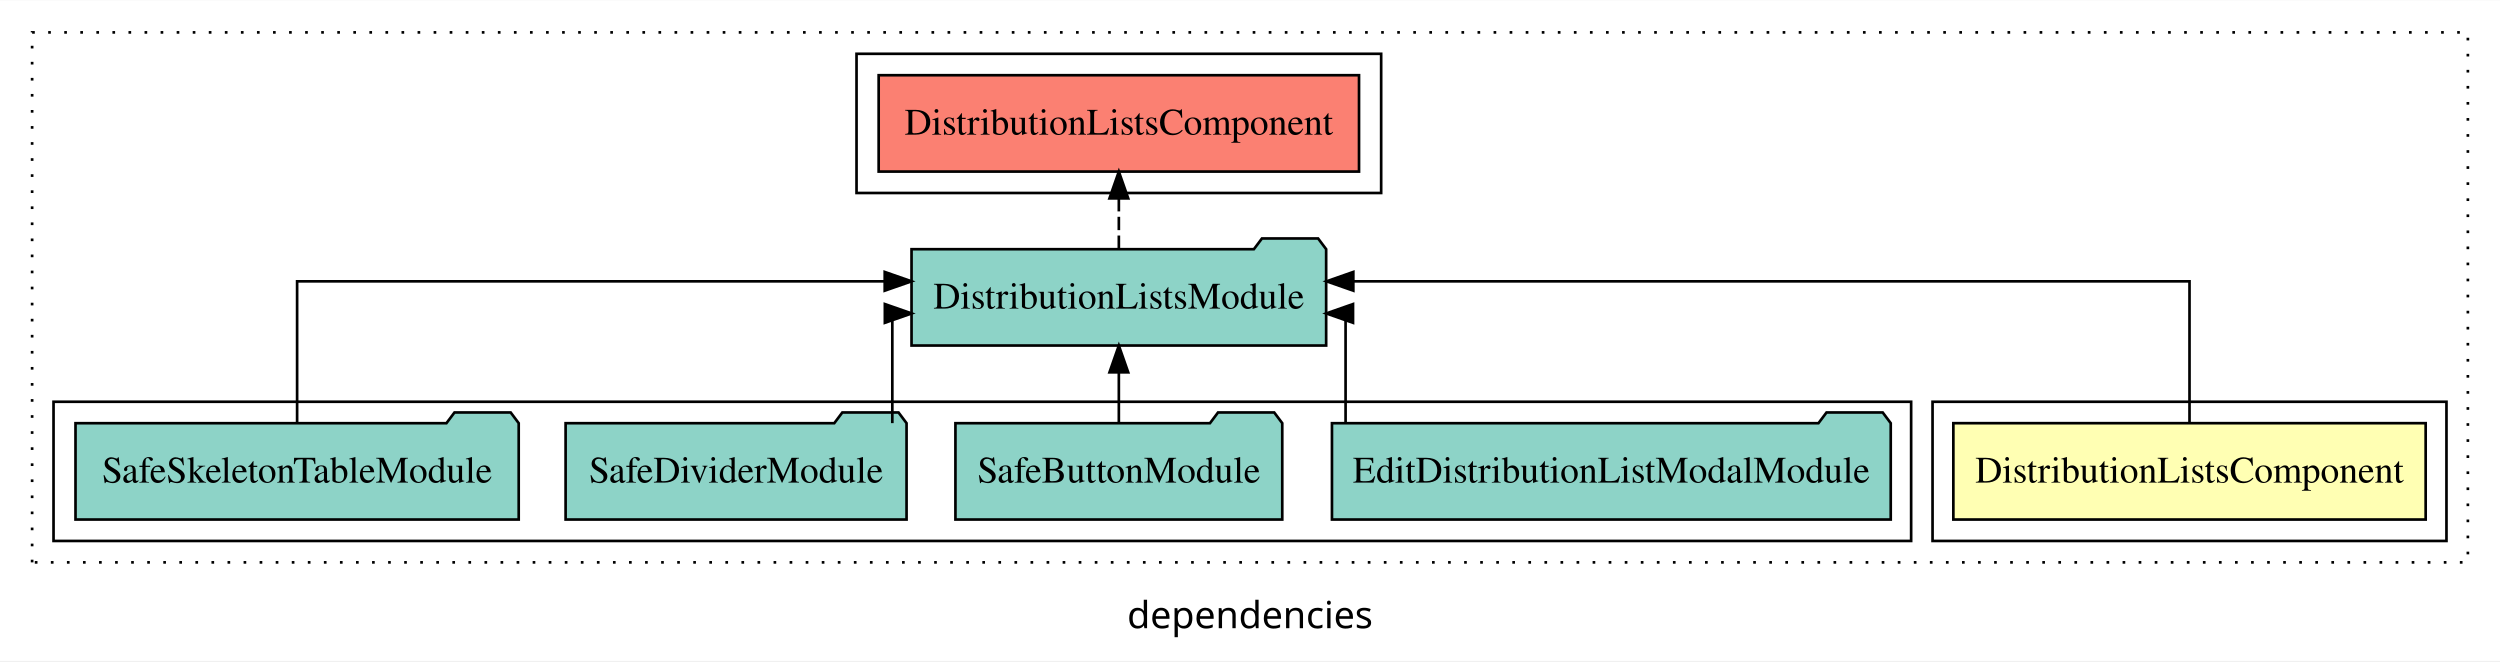
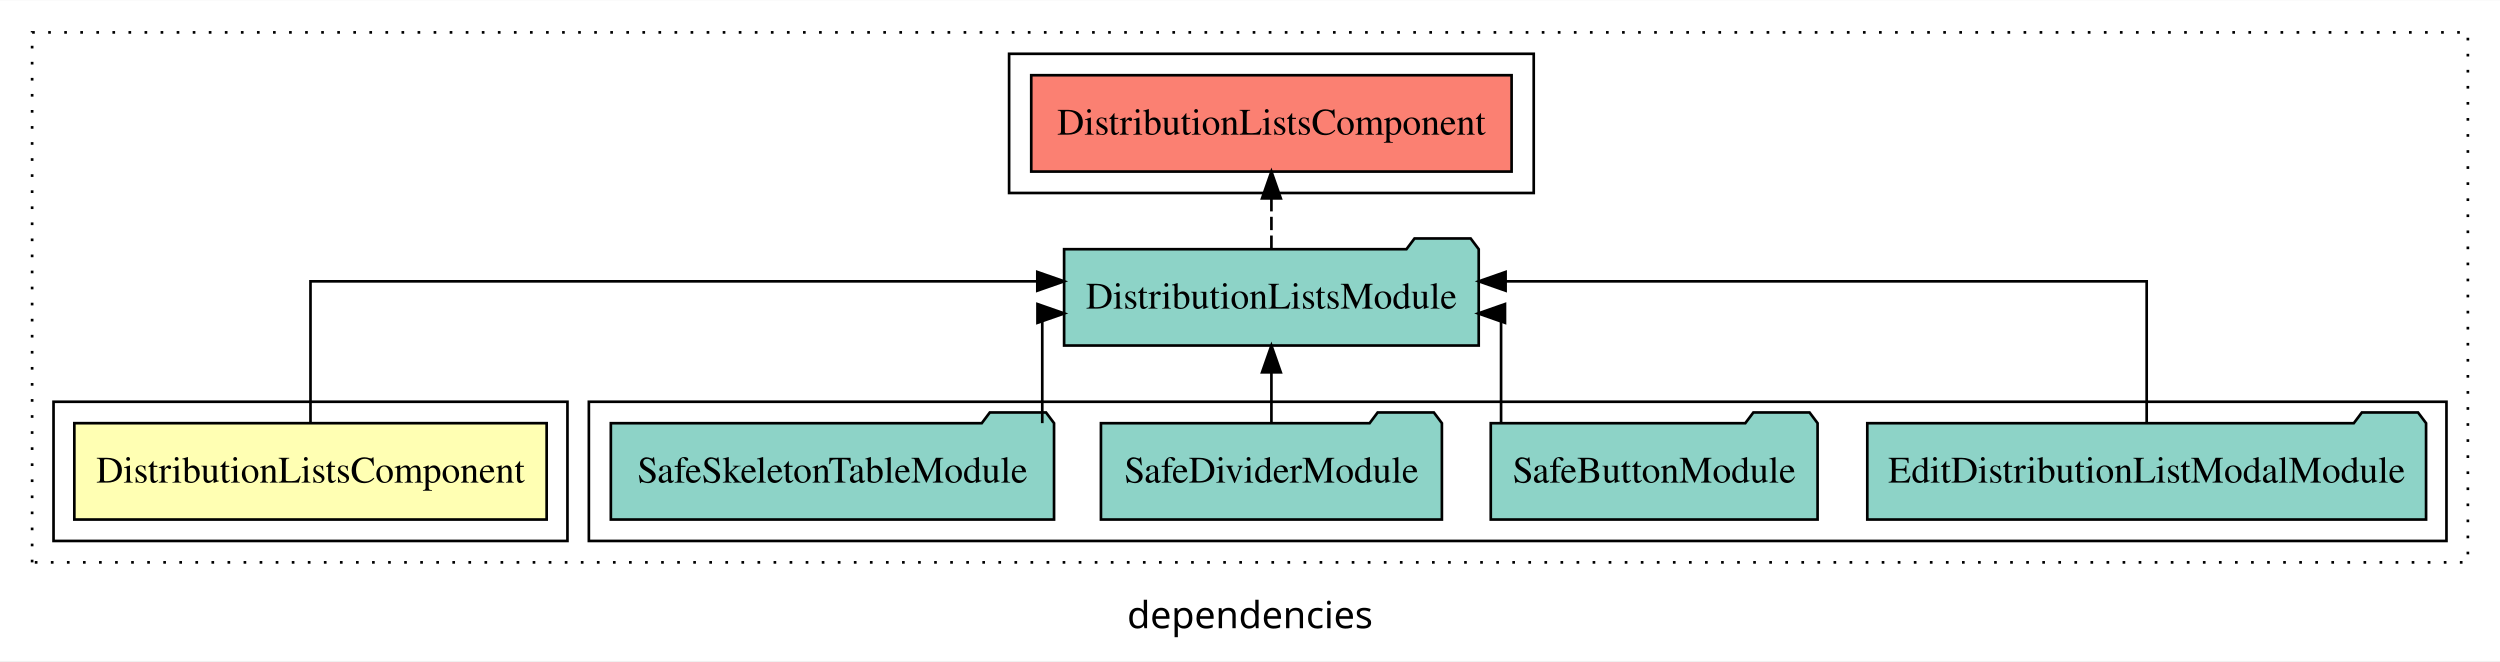
<svg xmlns="http://www.w3.org/2000/svg" width="934pt" height="247pt" viewBox="0.00 0.00 934.00 246.80">
  <g id="graph0" class="graph" transform="scale(1 1) rotate(0) translate(4 242.8)">
    <polygon fill="white" stroke="transparent" points="-4,4 -4,-242.8 930,-242.8 930,4 -4,4" />
    <text text-anchor="middle" x="463" y="-8.2" font-family="sans-serif" font-size="14.00">dependencies</text>
    <g id="clust1" class="cluster">
      <polygon fill="none" stroke="black" stroke-dasharray="1,5" points="8,-32.8 8,-230.8 918,-230.8 918,-32.8 8,-32.8" />
    </g>
-     <g id="clust2" class="cluster">
-       <polygon fill="none" stroke="black" points="718,-40.8 718,-92.8 910,-92.8 910,-40.8 718,-40.8" />
-     </g>
    <g id="clust5" class="cluster">
-       <polygon fill="none" stroke="black" points="316,-170.8 316,-222.8 512,-222.8 512,-170.8 316,-170.8" />
+       <polygon fill="none" stroke="black" points="373,-170.8 373,-222.8 569,-222.8 569,-170.8 373,-170.8" />
    </g>
    <g id="clust4" class="cluster">
-       <polygon fill="none" stroke="black" points="16,-40.8 16,-92.8 710,-92.8 710,-40.8 16,-40.8" />
+       <polygon fill="none" stroke="black" points="216,-40.8 216,-92.8 910,-92.8 910,-40.8 216,-40.8" />
+     </g>
+     <g id="clust2" class="cluster">
+       <polygon fill="none" stroke="black" points="16,-40.8 16,-92.8 208,-92.8 208,-40.8 16,-40.8" />
    </g>
    <g id="node1" class="node">
-       <polygon fill="#ffffb3" stroke="black" points="902.23,-84.8 725.77,-84.8 725.77,-48.8 902.23,-48.8 902.23,-84.8" />
-       <text text-anchor="middle" x="814" y="-62.6" font-family="Times,serif" font-size="14.00">DistributionListsComponent</text>
+       <polygon fill="#ffffb3" stroke="black" points="200.23,-84.8 23.77,-84.8 23.77,-48.8 200.23,-48.8 200.23,-84.8" />
+       <text text-anchor="middle" x="112" y="-62.6" font-family="Times,serif" font-size="14.00">DistributionListsComponent</text>
    </g>
    <g id="node2" class="node">
-       <polygon fill="#8dd3c7" stroke="black" points="491.45,-149.8 488.45,-153.8 467.45,-153.8 464.45,-149.8 336.55,-149.8 336.55,-113.8 491.45,-113.8 491.45,-149.8" />
-       <text text-anchor="middle" x="414" y="-127.6" font-family="Times,serif" font-size="14.00">DistributionListsModule</text>
+       <polygon fill="#8dd3c7" stroke="black" points="548.45,-149.8 545.45,-153.8 524.45,-153.8 521.45,-149.8 393.55,-149.8 393.55,-113.8 548.45,-113.8 548.45,-149.8" />
+       <text text-anchor="middle" x="471" y="-127.6" font-family="Times,serif" font-size="14.00">DistributionListsModule</text>
    </g>
    <g id="edge1" class="edge">
-       <path fill="none" stroke="black" d="M814,-85.08C814,-106.12 814,-137.8 814,-137.8 814,-137.8 501.6,-137.8 501.6,-137.8" />
-       <polygon fill="black" stroke="black" points="501.6,-134.3 491.6,-137.8 501.6,-141.3 501.6,-134.3" />
+       <path fill="none" stroke="black" d="M112,-85.08C112,-106.12 112,-137.8 112,-137.8 112,-137.8 383.54,-137.8 383.54,-137.8" />
+       <polygon fill="black" stroke="black" points="383.54,-141.3 393.54,-137.8 383.54,-134.3 383.54,-141.3" />
    </g>
    <g id="node7" class="node">
-       <polygon fill="#fb8072" stroke="black" points="503.73,-214.8 324.27,-214.8 324.27,-178.8 503.73,-178.8 503.73,-214.8" />
-       <text text-anchor="middle" x="414" y="-192.6" font-family="Times,serif" font-size="14.00">DistributionListsComponent </text>
+       <polygon fill="#fb8072" stroke="black" points="560.73,-214.8 381.27,-214.8 381.27,-178.8 560.73,-178.8 560.73,-214.8" />
+       <text text-anchor="middle" x="471" y="-192.6" font-family="Times,serif" font-size="14.00">DistributionListsComponent </text>
    </g>
    <g id="edge6" class="edge">
-       <path fill="none" stroke="black" stroke-dasharray="5,2" d="M414,-149.91C414,-149.91 414,-168.79 414,-168.79" />
-       <polygon fill="black" stroke="black" points="410.5,-168.79 414,-178.79 417.5,-168.79 410.5,-168.79" />
+       <path fill="none" stroke="black" stroke-dasharray="5,2" d="M471,-149.91C471,-149.91 471,-168.79 471,-168.79" />
+       <polygon fill="black" stroke="black" points="467.5,-168.79 471,-178.79 474.5,-168.79 467.5,-168.79" />
    </g>
    <g id="node3" class="node">
-       <polygon fill="#8dd3c7" stroke="black" points="702.38,-84.8 699.38,-88.8 678.38,-88.8 675.38,-84.8 493.62,-84.8 493.62,-48.8 702.38,-48.8 702.38,-84.8" />
-       <text text-anchor="middle" x="598" y="-62.6" font-family="Times,serif" font-size="14.00">EditDistributionListModalModule</text>
+       <polygon fill="#8dd3c7" stroke="black" points="902.38,-84.8 899.38,-88.8 878.38,-88.8 875.38,-84.8 693.62,-84.8 693.62,-48.8 902.38,-48.8 902.38,-84.8" />
+       <text text-anchor="middle" x="798" y="-62.6" font-family="Times,serif" font-size="14.00">EditDistributionListModalModule</text>
    </g>
    <g id="edge2" class="edge">
-       <path fill="none" stroke="black" d="M498.71,-84.82C498.71,-102.17 498.71,-125.8 498.71,-125.8 498.71,-125.8 497.99,-125.8 497.99,-125.8" />
-       <polygon fill="black" stroke="black" points="501.49,-122.3 491.49,-125.8 501.49,-129.3 501.49,-122.3" />
+       <path fill="none" stroke="black" d="M798,-85.08C798,-106.12 798,-137.8 798,-137.8 798,-137.8 558.49,-137.8 558.49,-137.8" />
+       <polygon fill="black" stroke="black" points="558.49,-134.3 548.49,-137.8 558.49,-141.3 558.49,-134.3" />
    </g>
    <g id="node4" class="node">
-       <polygon fill="#8dd3c7" stroke="black" points="475.05,-84.8 472.05,-88.8 451.05,-88.8 448.05,-84.8 352.95,-84.8 352.95,-48.8 475.05,-48.8 475.05,-84.8" />
-       <text text-anchor="middle" x="414" y="-62.6" font-family="Times,serif" font-size="14.00">SafeButtonModule</text>
+       <polygon fill="#8dd3c7" stroke="black" points="675.05,-84.8 672.05,-88.8 651.05,-88.8 648.05,-84.8 552.95,-84.8 552.95,-48.8 675.05,-48.8 675.05,-84.8" />
+       <text text-anchor="middle" x="614" y="-62.6" font-family="Times,serif" font-size="14.00">SafeButtonModule</text>
    </g>
    <g id="edge3" class="edge">
-       <path fill="none" stroke="black" d="M414,-84.91C414,-84.91 414,-103.79 414,-103.79" />
-       <polygon fill="black" stroke="black" points="410.5,-103.79 414,-113.79 417.5,-103.79 410.5,-103.79" />
+       <path fill="none" stroke="black" d="M556.8,-84.82C556.8,-102.17 556.8,-125.8 556.8,-125.8 556.8,-125.8 555.94,-125.8 555.94,-125.8" />
+       <polygon fill="black" stroke="black" points="558.26,-122.3 548.26,-125.8 558.26,-129.3 558.26,-122.3" />
    </g>
    <g id="node5" class="node">
-       <polygon fill="#8dd3c7" stroke="black" points="334.69,-84.8 331.69,-88.8 310.69,-88.8 307.69,-84.8 207.31,-84.8 207.31,-48.8 334.69,-48.8 334.69,-84.8" />
-       <text text-anchor="middle" x="271" y="-62.6" font-family="Times,serif" font-size="14.00">SafeDividerModule</text>
+       <polygon fill="#8dd3c7" stroke="black" points="534.69,-84.8 531.69,-88.8 510.69,-88.8 507.69,-84.8 407.31,-84.8 407.31,-48.8 534.69,-48.8 534.69,-84.8" />
+       <text text-anchor="middle" x="471" y="-62.6" font-family="Times,serif" font-size="14.00">SafeDividerModule</text>
    </g>
    <g id="edge4" class="edge">
-       <path fill="none" stroke="black" d="M329.37,-84.82C329.37,-102.17 329.37,-125.8 329.37,-125.8 329.37,-125.8 330.09,-125.8 330.09,-125.8" />
-       <polygon fill="black" stroke="black" points="326.58,-129.3 336.58,-125.8 326.58,-122.3 326.58,-129.3" />
+       <path fill="none" stroke="black" d="M471,-84.91C471,-84.91 471,-103.79 471,-103.79" />
+       <polygon fill="black" stroke="black" points="467.5,-103.79 471,-113.79 474.5,-103.79 467.5,-103.79" />
    </g>
    <g id="node6" class="node">
-       <polygon fill="#8dd3c7" stroke="black" points="189.79,-84.8 186.79,-88.8 165.79,-88.8 162.79,-84.8 24.21,-84.8 24.21,-48.8 189.79,-48.8 189.79,-84.8" />
-       <text text-anchor="middle" x="107" y="-62.6" font-family="Times,serif" font-size="14.00">SafeSkeletonTableModule</text>
+       <polygon fill="#8dd3c7" stroke="black" points="389.79,-84.8 386.79,-88.8 365.79,-88.8 362.79,-84.8 224.21,-84.8 224.21,-48.8 389.79,-48.8 389.79,-84.8" />
+       <text text-anchor="middle" x="307" y="-62.6" font-family="Times,serif" font-size="14.00">SafeSkeletonTableModule</text>
    </g>
    <g id="edge5" class="edge">
-       <path fill="none" stroke="black" d="M107,-85.08C107,-106.12 107,-137.8 107,-137.8 107,-137.8 326.53,-137.8 326.53,-137.8" />
-       <polygon fill="black" stroke="black" points="326.53,-141.3 336.53,-137.8 326.53,-134.3 326.53,-141.3" />
+       <path fill="none" stroke="black" d="M385.39,-84.82C385.39,-102.17 385.39,-125.8 385.39,-125.8 385.39,-125.8 386.21,-125.8 386.21,-125.8" />
+       <polygon fill="black" stroke="black" points="383.6,-129.3 393.6,-125.8 383.6,-122.3 383.6,-129.3" />
    </g>
  </g>
</svg>
